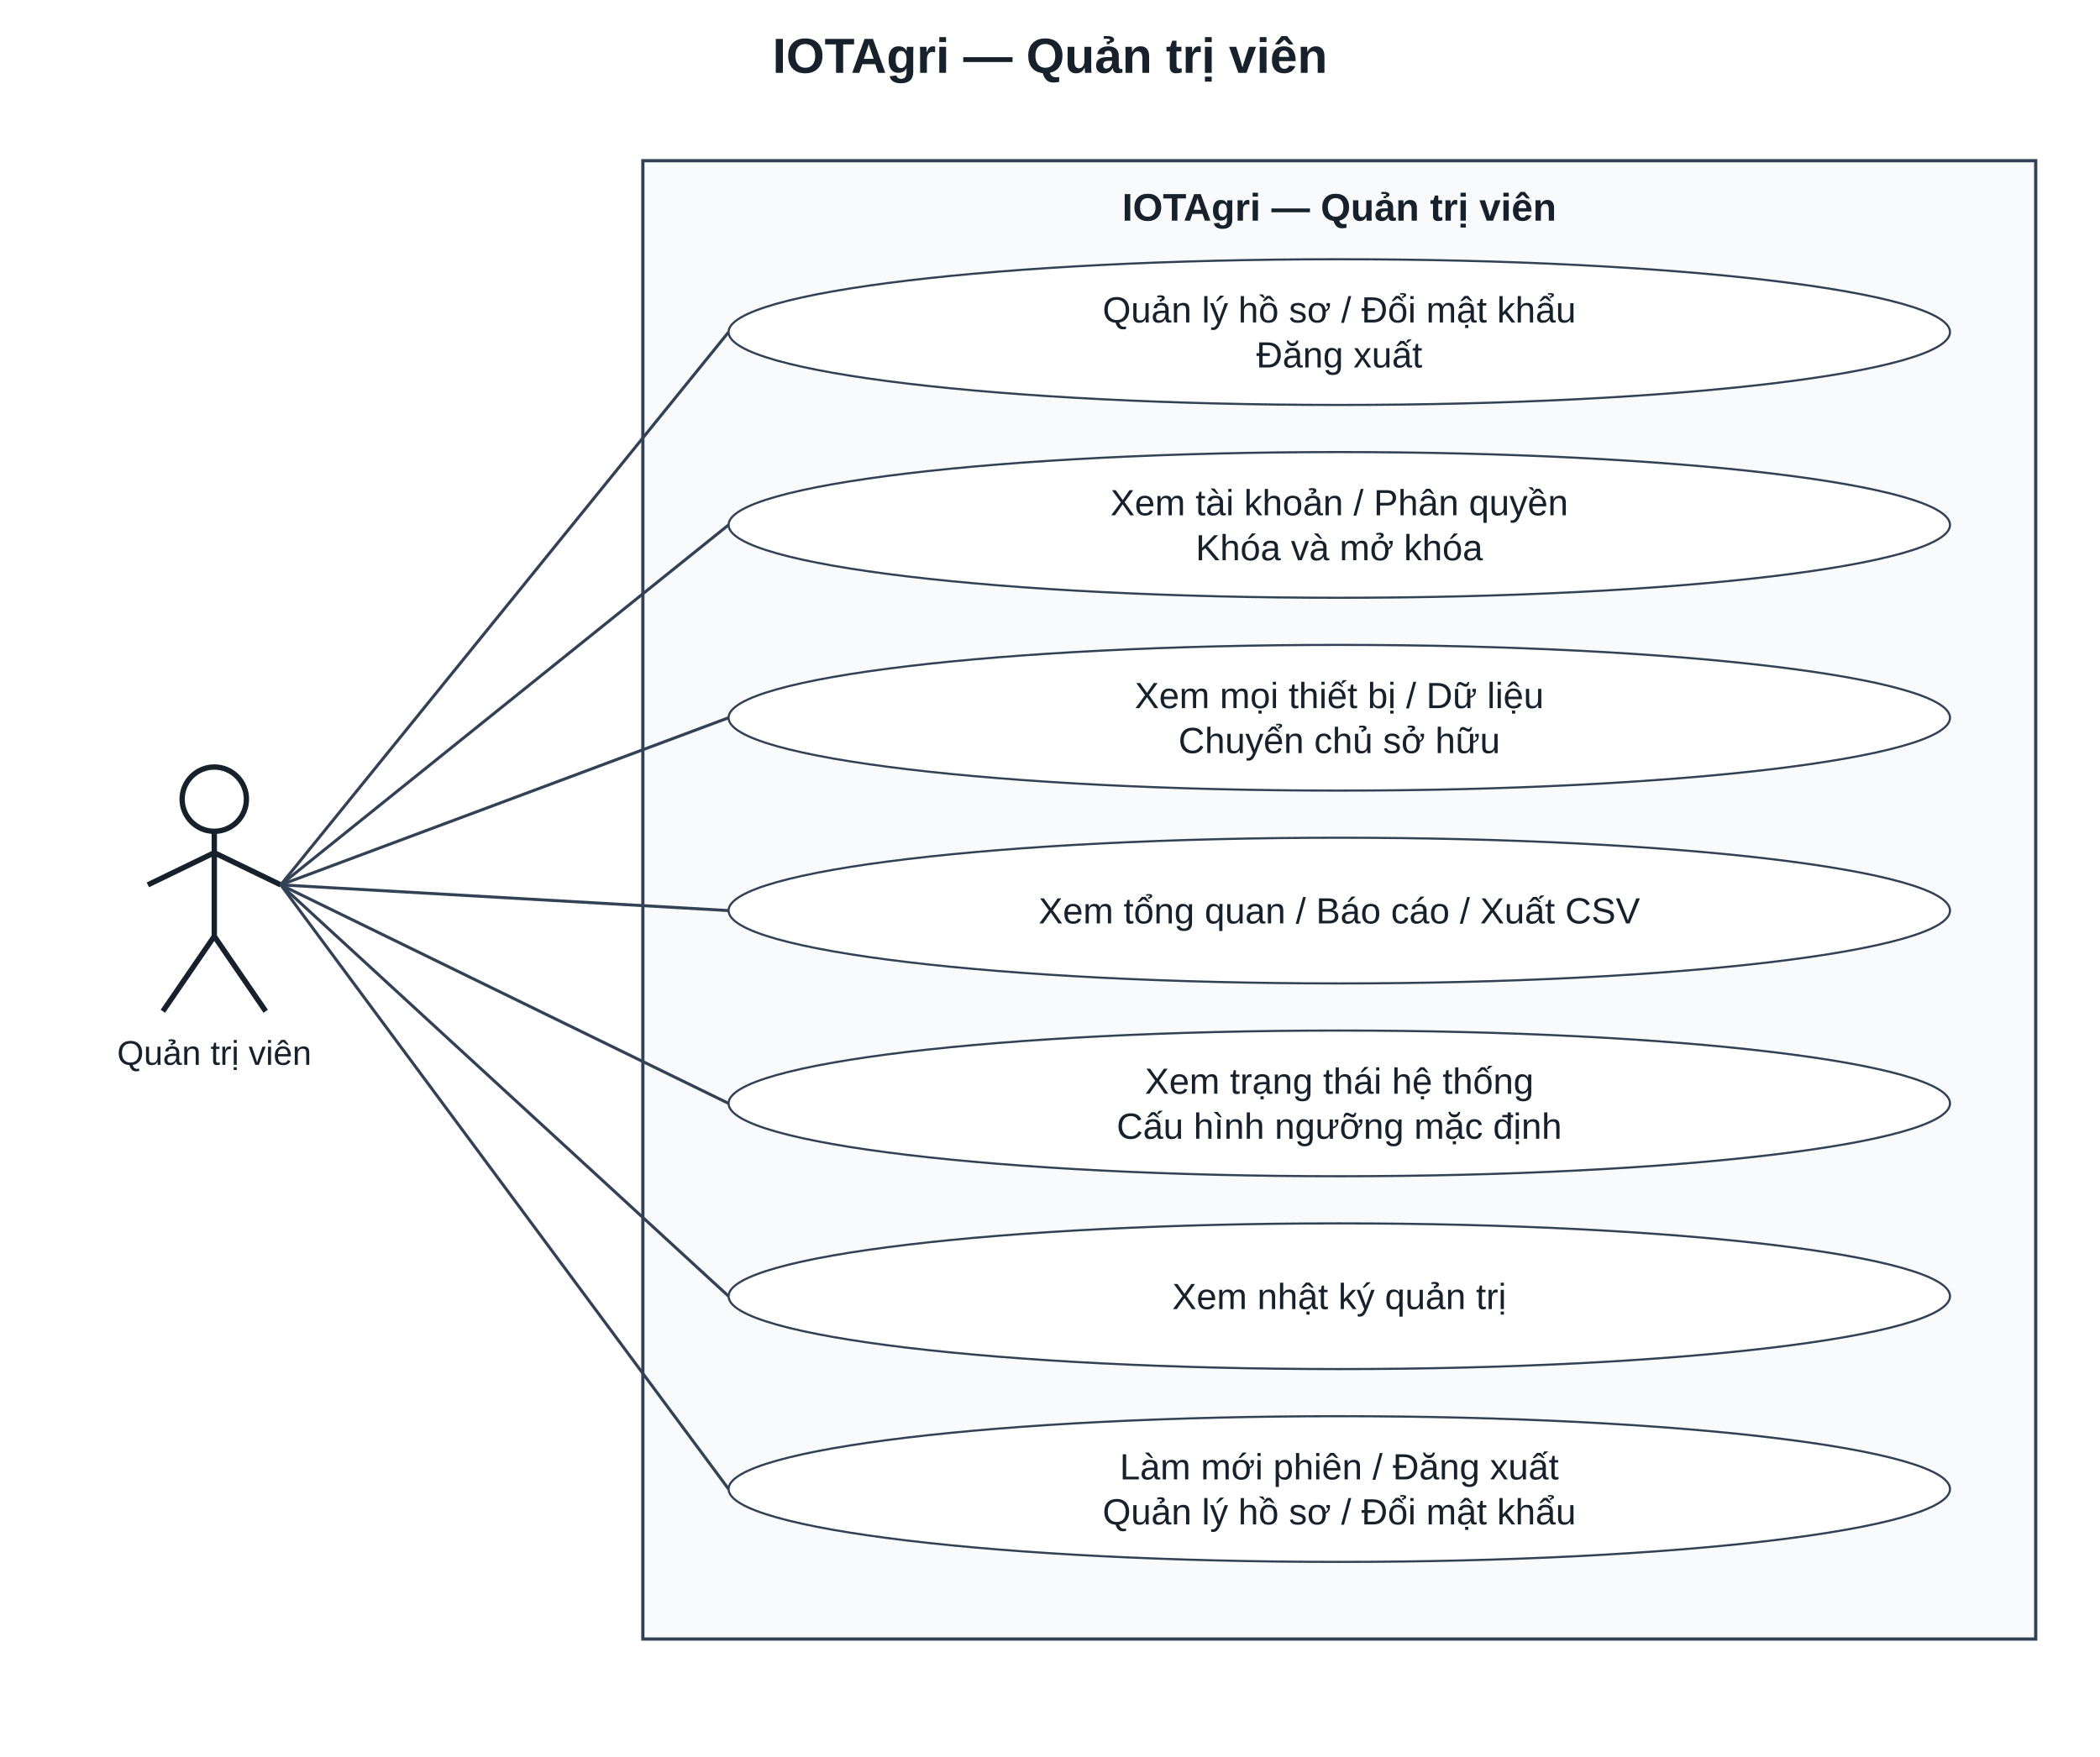
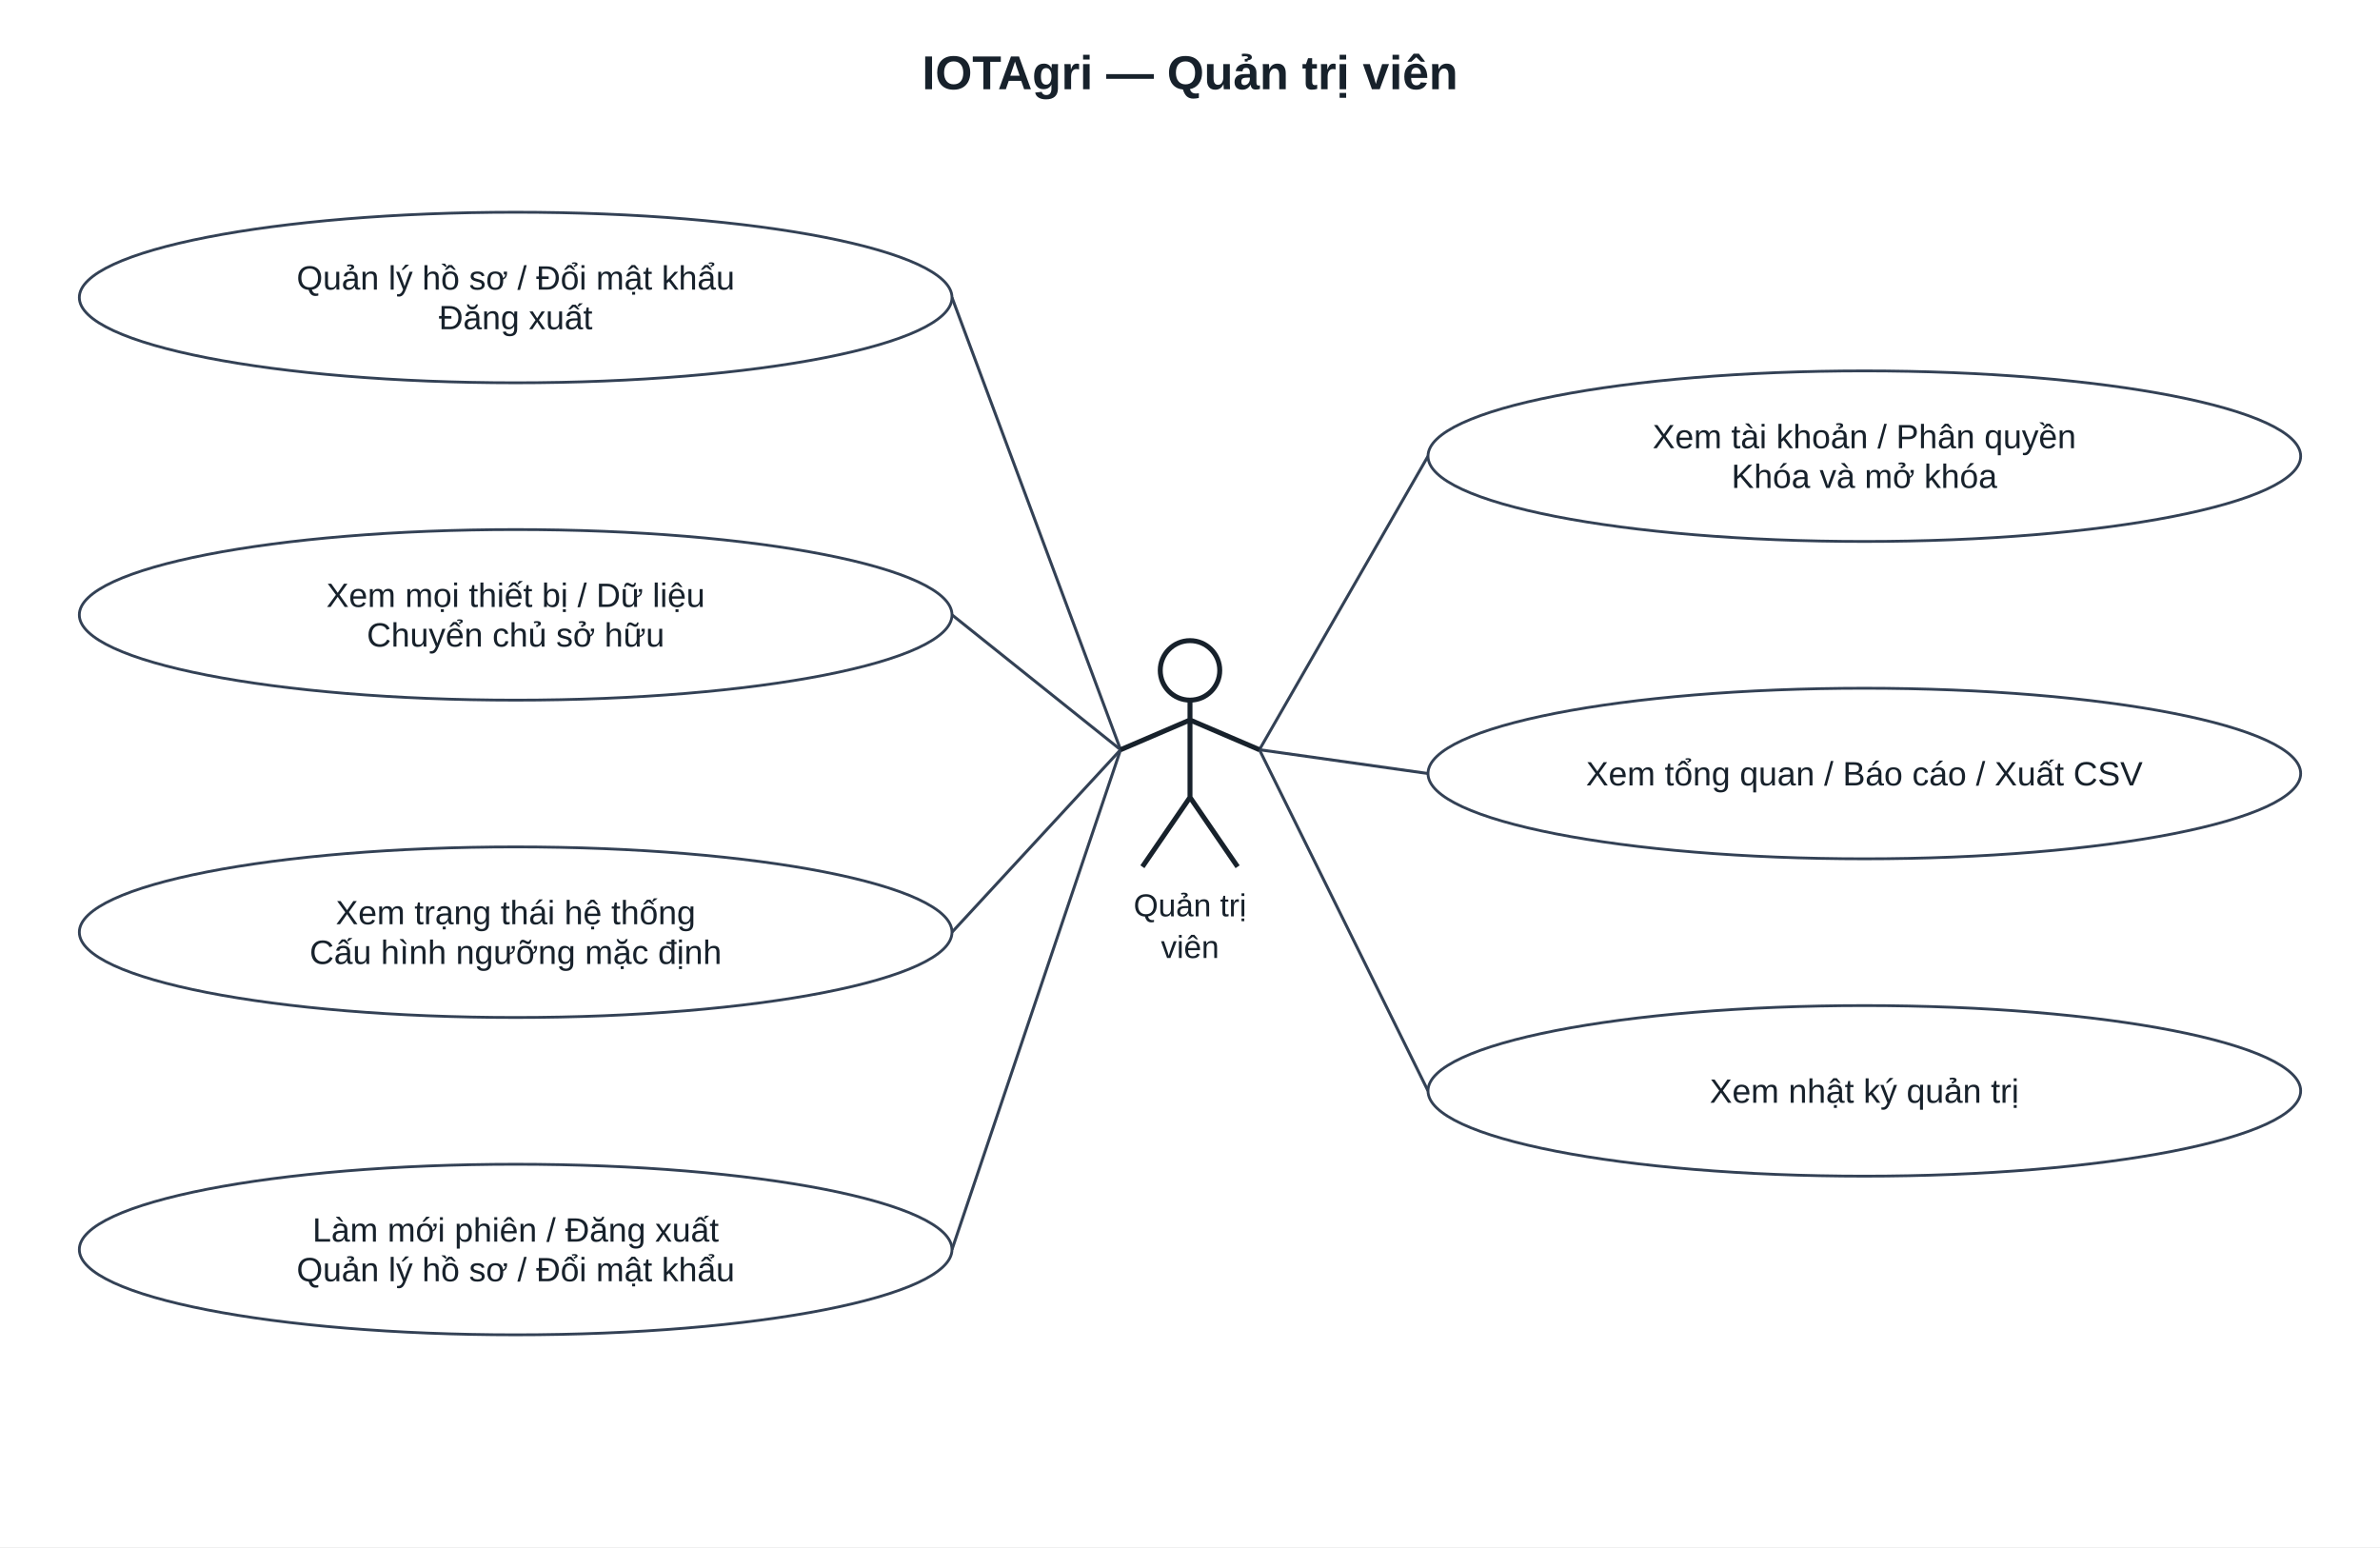
- <svg xmlns="http://www.w3.org/2000/svg" width="980" height="820" viewBox="0 0 980 820" role="img" aria-labelledby="title desc">
+ <svg xmlns="http://www.w3.org/2000/svg" width="1200" height="780" viewBox="0 0 1200 780" role="img" aria-labelledby="title desc">
  <rect width="100%" height="100%" fill="white" />
  <g font-family="Arial, sans-serif" fill="#17212b">
-     <text x="490" y="34" text-anchor="middle" font-size="23" font-weight="bold">IOTAgri — Quản trị viên</text>
-     <g data-actor="Admin">
-       <rect x="300" y="75" width="650" height="690" fill="#f8fafc" stroke="#334155" stroke-width="1.5" />
-       <text x="625" y="103" text-anchor="middle" font-size="18" font-weight="bold">IOTAgri — Quản trị viên</text>
+     <g data-actor="Admin" transform="translate(0 0)">
+       <text x="600" y="45" text-anchor="middle" font-size="24" font-weight="bold">IOTAgri — Quản trị viên</text>
+       <line data-usecase="AdminUC1" x1="565" y1="378" x2="480" y2="150.0" stroke="#334155" stroke-width="1.5" />
+       <ellipse data-usecase="AdminUC1" cx="260" cy="150.0" rx="220" ry="43" fill="#FFFFFF" stroke="#334155" stroke-width="1.4" />
+       <text x="260" y="146.0" text-anchor="middle" font-size="17" font-weight="normal">Quản lý hồ sơ / Đổi mật khẩu</text>
+       <text x="260" y="166.0" text-anchor="middle" font-size="17" font-weight="normal">Đăng xuất</text>
+       <line data-usecase="AdminUC2" x1="635" y1="378" x2="720" y2="230.0" stroke="#334155" stroke-width="1.5" />
+       <ellipse data-usecase="AdminUC2" cx="940" cy="230.0" rx="220" ry="43" fill="#FFFFFF" stroke="#334155" stroke-width="1.4" />
+       <text x="940" y="226.0" text-anchor="middle" font-size="17" font-weight="normal">Xem tài khoản / Phân quyền</text>
+       <text x="940" y="246.0" text-anchor="middle" font-size="17" font-weight="normal">Khóa và mở khóa</text>
+       <line data-usecase="AdminUC3" x1="565" y1="378" x2="480" y2="310.0" stroke="#334155" stroke-width="1.5" />
+       <ellipse data-usecase="AdminUC3" cx="260" cy="310.0" rx="220" ry="43" fill="#FFFFFF" stroke="#334155" stroke-width="1.4" />
+       <text x="260" y="306.0" text-anchor="middle" font-size="17" font-weight="normal">Xem mọi thiết bị / Dữ liệu</text>
+       <text x="260" y="326.0" text-anchor="middle" font-size="17" font-weight="normal">Chuyển chủ sở hữu</text>
+       <line data-usecase="AdminUC4" x1="635" y1="378" x2="720" y2="390.0" stroke="#334155" stroke-width="1.5" />
+       <ellipse data-usecase="AdminUC4" cx="940" cy="390.0" rx="220" ry="43" fill="#FFFFFF" stroke="#334155" stroke-width="1.4" />
+       <text x="940" y="396.0" text-anchor="middle" font-size="17" font-weight="normal">Xem tổng quan / Báo cáo / Xuất CSV</text>
+       <line data-usecase="AdminUC5" x1="565" y1="378" x2="480" y2="470.0" stroke="#334155" stroke-width="1.5" />
+       <ellipse data-usecase="AdminUC5" cx="260" cy="470.0" rx="220" ry="43" fill="#FFFFFF" stroke="#334155" stroke-width="1.4" />
+       <text x="260" y="466.0" text-anchor="middle" font-size="17" font-weight="normal">Xem trạng thái hệ thống</text>
+       <text x="260" y="486.0" text-anchor="middle" font-size="17" font-weight="normal">Cấu hình ngưỡng mặc định</text>
+       <line data-usecase="AdminUC6" x1="635" y1="378" x2="720" y2="550.0" stroke="#334155" stroke-width="1.5" />
+       <ellipse data-usecase="AdminUC6" cx="940" cy="550.0" rx="220" ry="43" fill="#FFFFFF" stroke="#334155" stroke-width="1.4" />
+       <text x="940" y="556.0" text-anchor="middle" font-size="17" font-weight="normal">Xem nhật ký quản trị</text>
+       <line data-usecase="AdminUC7" x1="565" y1="378" x2="480" y2="630.0" stroke="#334155" stroke-width="1.5" />
+       <ellipse data-usecase="AdminUC7" cx="260" cy="630.0" rx="220" ry="43" fill="#FFFFFF" stroke="#334155" stroke-width="1.4" />
+       <text x="260" y="626.0" text-anchor="middle" font-size="17" font-weight="normal">Làm mới phiên / Đăng xuất</text>
+       <text x="260" y="646.0" text-anchor="middle" font-size="17" font-weight="normal">Quản lý hồ sơ / Đổi mật khẩu</text>
      <g fill="none" stroke="#17212b" stroke-width="2.5">
-         <circle cx="100" cy="373.0" r="15" />
-         <path d="M100 388.0 V437.0 M69 413.0 L100 398.0 L131 413.0 M100 437.0 L76 472.0 M100 437.0 L124 472.0" />
+         <circle cx="600" cy="338" r="15" />
+         <path d="M600 353 V402 M565 378 L600 363 L635 378 M600 402 L576 437 M600 402 L624 437" />
      </g>
-       <text x="100" y="497.0" text-anchor="middle" font-size="16" font-weight="normal">Quản trị viên</text>
-       <line data-usecase="AdminUC1" x1="131" y1="413.0" x2="340" y2="155.0" stroke="#334155" stroke-width="1.4" />
-       <ellipse data-usecase="AdminUC1" cx="625" cy="155.0" rx="285" ry="34" fill="#FFFFFF" stroke="#334155" />
-       <text x="625" y="150.5" text-anchor="middle" font-size="17" font-weight="normal">Quản lý hồ sơ / Đổi mật khẩu</text>
-       <text x="625" y="171.5" text-anchor="middle" font-size="17" font-weight="normal">Đăng xuất</text>
-       <line data-usecase="AdminUC2" x1="131" y1="413.0" x2="340" y2="245.0" stroke="#334155" stroke-width="1.4" />
-       <ellipse data-usecase="AdminUC2" cx="625" cy="245.0" rx="285" ry="34" fill="#FFFFFF" stroke="#334155" />
-       <text x="625" y="240.5" text-anchor="middle" font-size="17" font-weight="normal">Xem tài khoản / Phân quyền</text>
-       <text x="625" y="261.5" text-anchor="middle" font-size="17" font-weight="normal">Khóa và mở khóa</text>
-       <line data-usecase="AdminUC3" x1="131" y1="413.0" x2="340" y2="335.0" stroke="#334155" stroke-width="1.4" />
-       <ellipse data-usecase="AdminUC3" cx="625" cy="335.0" rx="285" ry="34" fill="#FFFFFF" stroke="#334155" />
-       <text x="625" y="330.5" text-anchor="middle" font-size="17" font-weight="normal">Xem mọi thiết bị / Dữ liệu</text>
-       <text x="625" y="351.5" text-anchor="middle" font-size="17" font-weight="normal">Chuyển chủ sở hữu</text>
-       <line data-usecase="AdminUC4" x1="131" y1="413.0" x2="340" y2="425.0" stroke="#334155" stroke-width="1.4" />
-       <ellipse data-usecase="AdminUC4" cx="625" cy="425.0" rx="285" ry="34" fill="#FFFFFF" stroke="#334155" />
-       <text x="625" y="431.0" text-anchor="middle" font-size="17" font-weight="normal">Xem tổng quan / Báo cáo / Xuất CSV</text>
-       <line data-usecase="AdminUC5" x1="131" y1="413.0" x2="340" y2="515.0" stroke="#334155" stroke-width="1.4" />
-       <ellipse data-usecase="AdminUC5" cx="625" cy="515.0" rx="285" ry="34" fill="#FFFFFF" stroke="#334155" />
-       <text x="625" y="510.5" text-anchor="middle" font-size="17" font-weight="normal">Xem trạng thái hệ thống</text>
-       <text x="625" y="531.5" text-anchor="middle" font-size="17" font-weight="normal">Cấu hình ngưỡng mặc định</text>
-       <line data-usecase="AdminUC6" x1="131" y1="413.0" x2="340" y2="605.0" stroke="#334155" stroke-width="1.4" />
-       <ellipse data-usecase="AdminUC6" cx="625" cy="605.0" rx="285" ry="34" fill="#FFFFFF" stroke="#334155" />
-       <text x="625" y="611.0" text-anchor="middle" font-size="17" font-weight="normal">Xem nhật ký quản trị</text>
-       <line data-usecase="AdminUC7" x1="131" y1="413.0" x2="340" y2="695.0" stroke="#334155" stroke-width="1.4" />
-       <ellipse data-usecase="AdminUC7" cx="625" cy="695.0" rx="285" ry="34" fill="#FFFFFF" stroke="#334155" />
-       <text x="625" y="690.5" text-anchor="middle" font-size="17" font-weight="normal">Làm mới phiên / Đăng xuất</text>
-       <text x="625" y="711.5" text-anchor="middle" font-size="17" font-weight="normal">Quản lý hồ sơ / Đổi mật khẩu</text>
+       <text x="600" y="462" text-anchor="middle" font-size="16" font-weight="normal">Quản trị</text>
+       <text x="600" y="483" text-anchor="middle" font-size="16" font-weight="normal">viên</text>
    </g>
  </g>
</svg>
